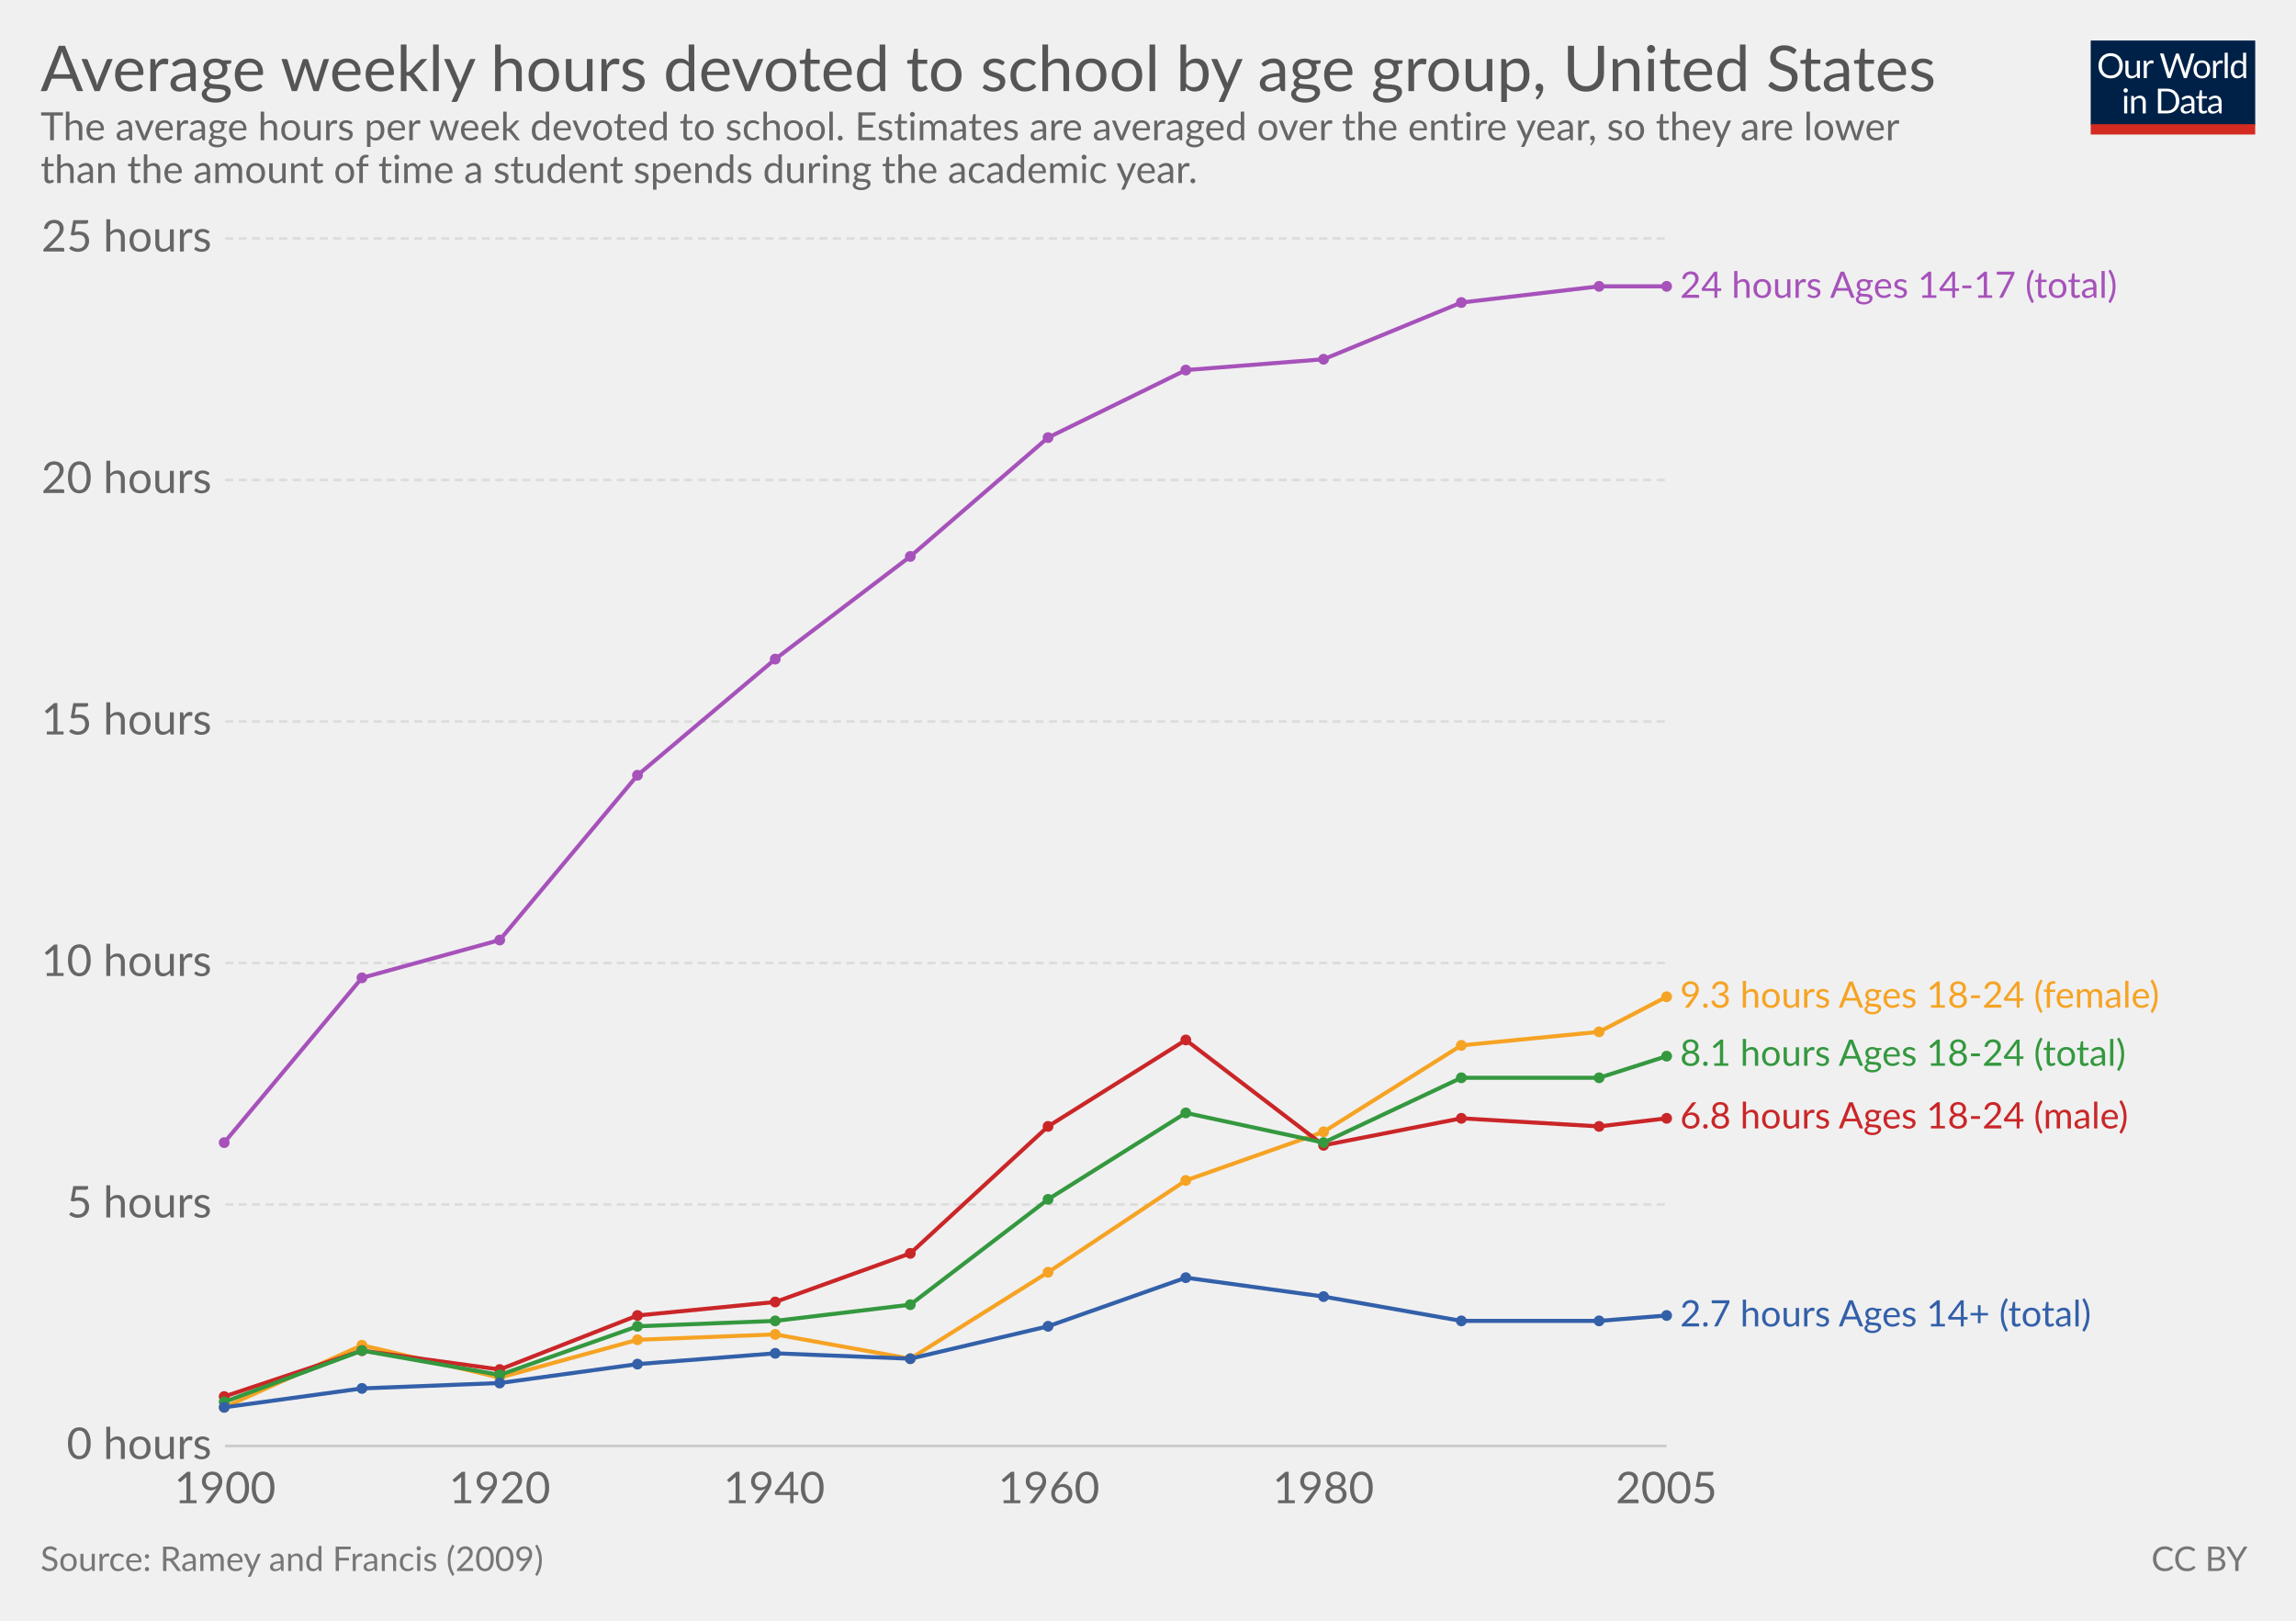
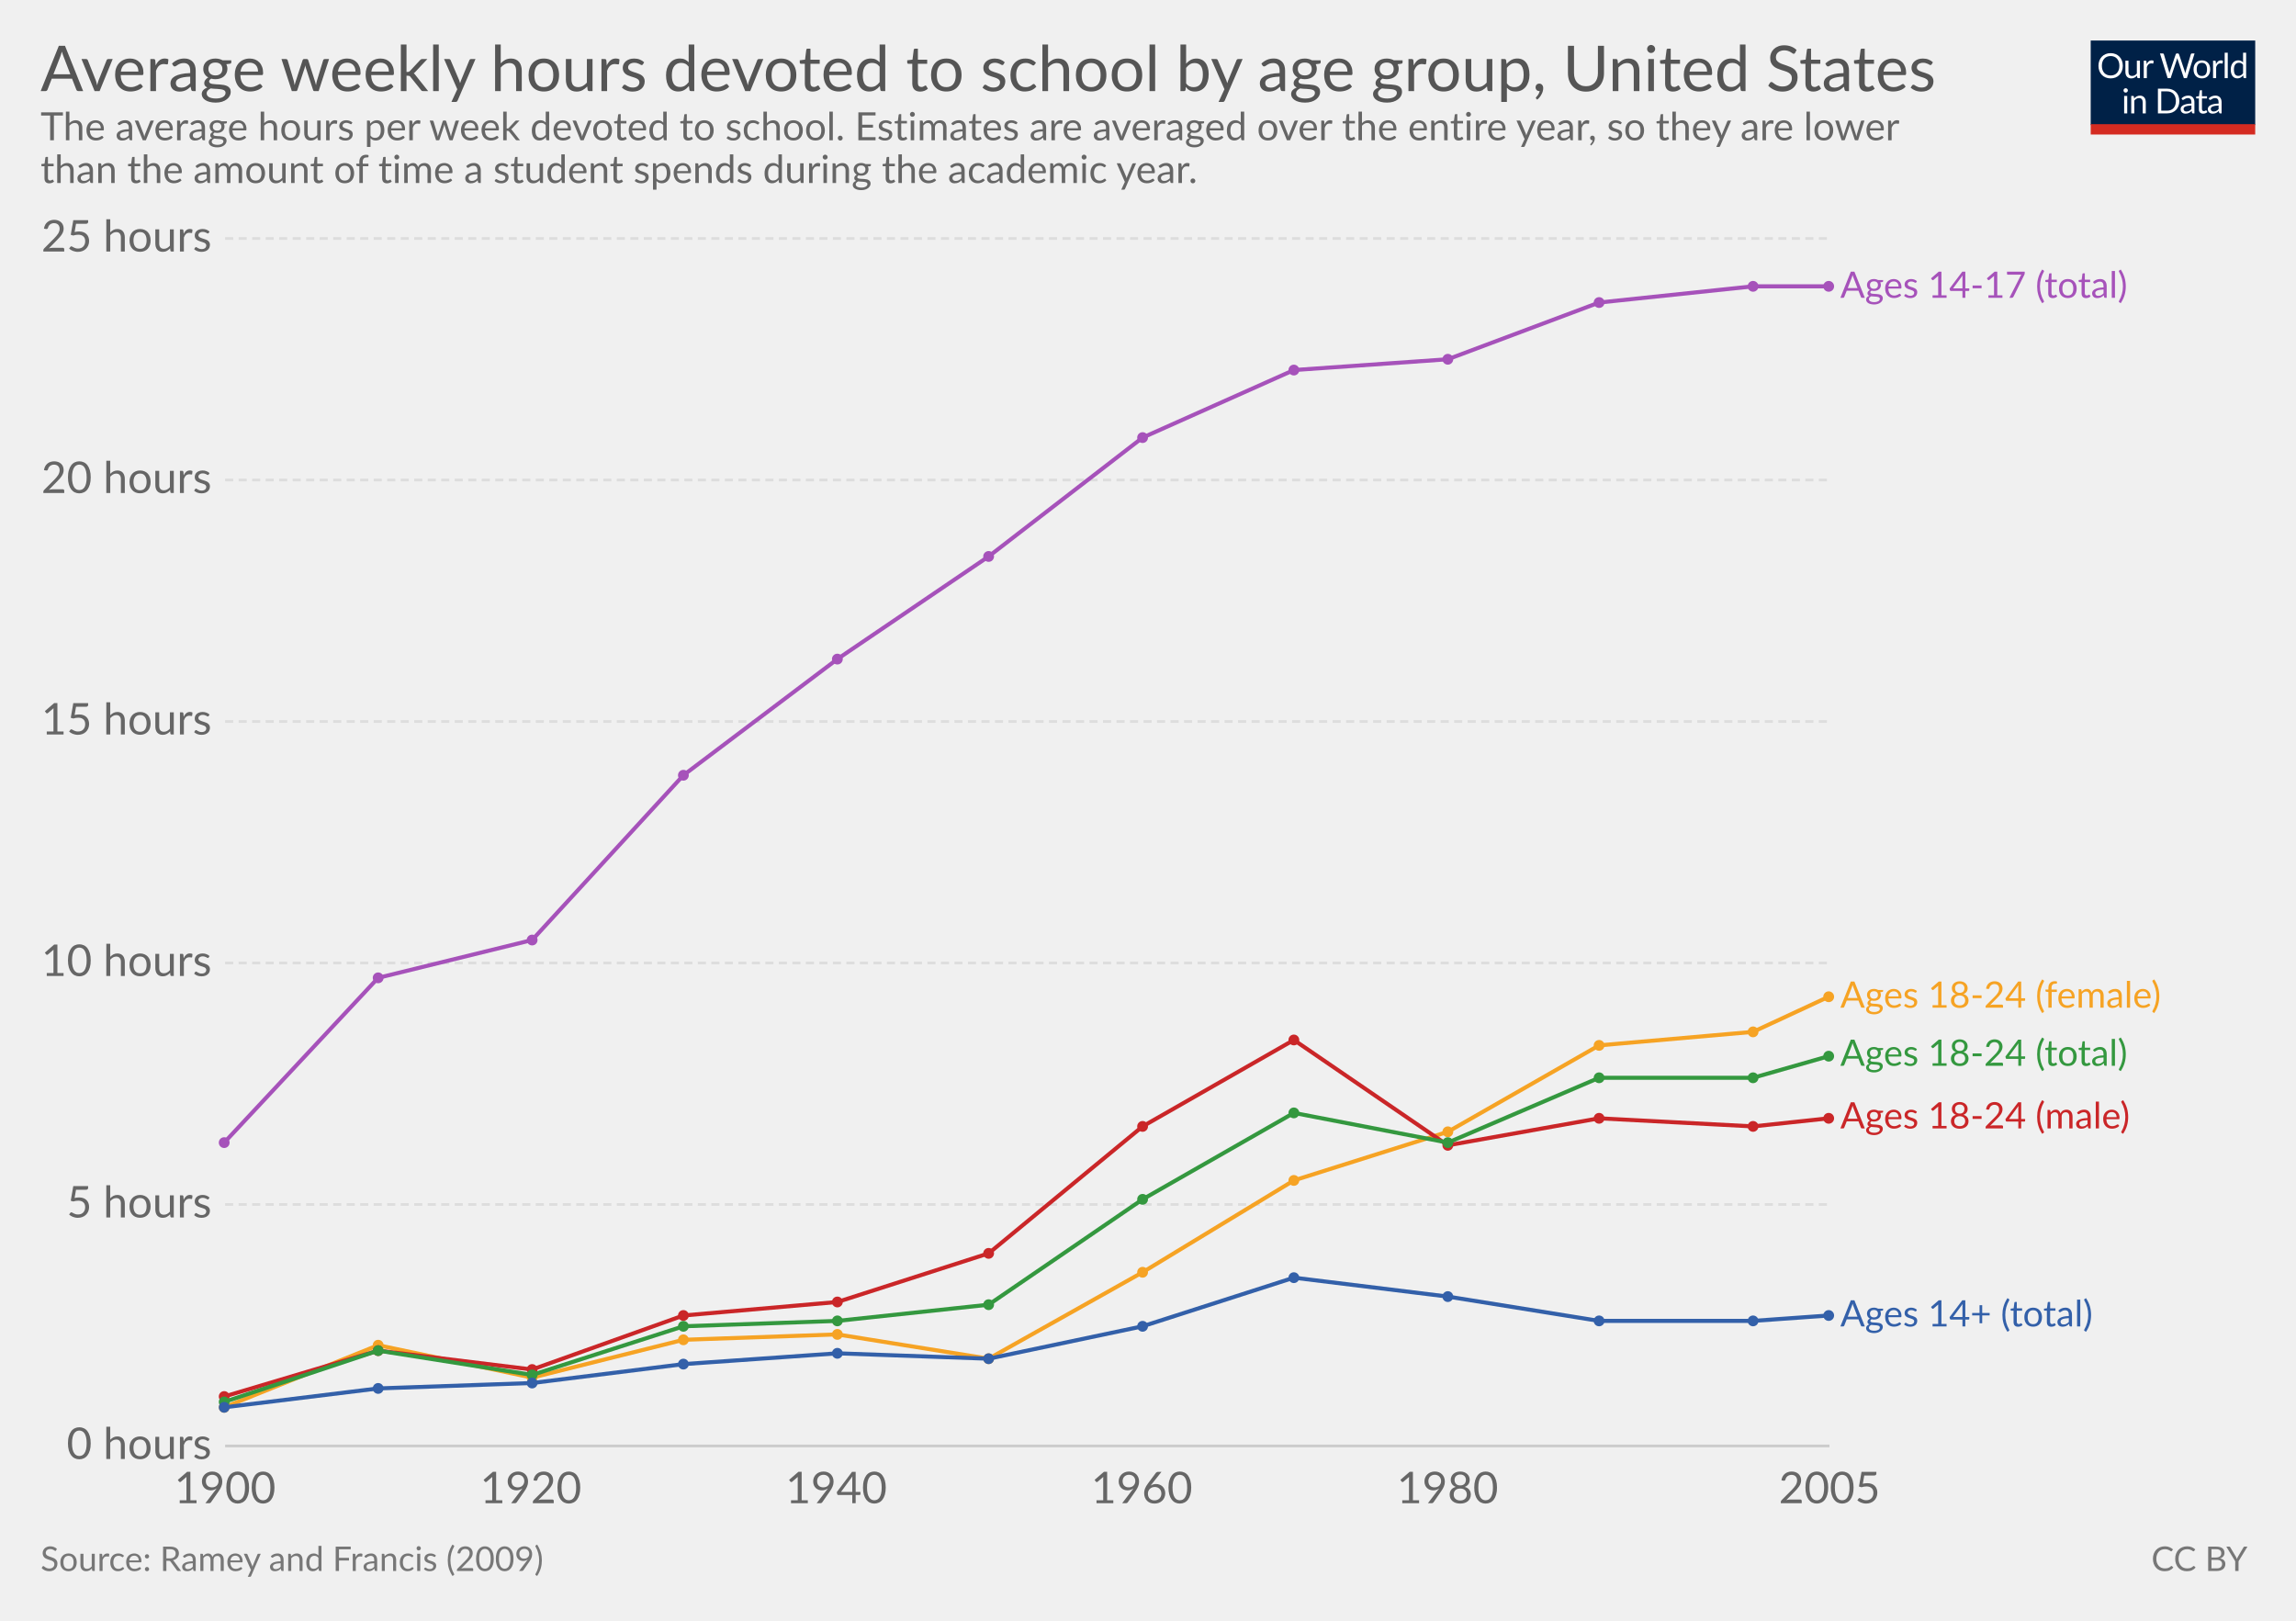
<svg xmlns="http://www.w3.org/2000/svg" version="1.1" style="font-family:Lato, 'Helvetica Neue', Helvetica, Arial, sans-serif;font-size:18px;background-color:white;text-rendering:optimizeLegibility;-webkit-font-smoothing:antialiased" width="850" height="600">
  <g class="HeaderView">
    <g transform="translate(774, 15) scale(0.29)">
      <svg width="210" height="120" viewBox="0 0 210 120" fill="none">
        <g clip-path="url(#clip0)">
          <path d="M0 0H210V107.89H0V0Z" fill="#002147" />
          <path d="M40.979 32.248C40.979 34.609 40.605 36.78 39.857 38.76C39.109 40.725 38.053 42.419 36.689 43.842C35.325 45.265 33.682 46.372 31.761 47.164C29.854 47.941 27.742 48.33 25.425 48.33C23.107 48.33 20.995 47.941 19.089 47.164C17.182 46.372 15.547 45.265 14.183 43.842C12.819 42.419 11.763 40.725 11.015 38.76C10.267 36.78 9.893 34.609 9.893 32.248C9.893 29.887 10.267 27.723 11.015 25.758C11.763 23.778 12.819 22.077 14.183 20.654C15.547 19.217 17.182 18.102 19.089 17.31C20.995 16.518 23.107 16.122 25.425 16.122C27.742 16.122 29.854 16.518 31.761 17.31C33.682 18.102 35.325 19.217 36.689 20.654C38.053 22.077 39.109 23.778 39.857 25.758C40.605 27.723 40.979 29.887 40.979 32.248ZM36.601 32.248C36.601 30.312 36.337 28.574 35.809 27.034C35.281 25.494 34.533 24.196 33.565 23.14C32.597 22.069 31.423 21.248 30.045 20.676C28.666 20.104 27.126 19.818 25.425 19.818C23.738 19.818 22.205 20.104 20.827 20.676C19.448 21.248 18.267 22.069 17.285 23.14C16.317 24.196 15.569 25.494 15.041 27.034C14.513 28.574 14.249 30.312 14.249 32.248C14.249 34.184 14.513 35.922 15.041 37.462C15.569 38.987 16.317 40.285 17.285 41.356C18.267 42.412 19.448 43.226 20.827 43.798C22.205 44.355 23.738 44.634 25.425 44.634C27.126 44.634 28.666 44.355 30.045 43.798C31.423 43.226 32.597 42.412 33.565 41.356C34.533 40.285 35.281 38.987 35.809 37.462C36.337 35.922 36.601 34.184 36.601 32.248ZM62.823 25.714V48H60.491C59.934 48 59.582 47.729 59.435 47.186L59.127 44.788C58.159 45.859 57.074 46.724 55.871 47.384C54.669 48.029 53.29 48.352 51.735 48.352C50.518 48.352 49.44 48.154 48.501 47.758C47.577 47.347 46.8 46.775 46.169 46.042C45.539 45.309 45.062 44.421 44.739 43.38C44.431 42.339 44.277 41.187 44.277 39.926V25.714H48.193V39.926C48.193 41.613 48.575 42.918 49.337 43.842C50.115 44.766 51.295 45.228 52.879 45.228C54.038 45.228 55.116 44.957 56.113 44.414C57.125 43.857 58.057 43.094 58.907 42.126V25.714H62.823ZM71.43 30.18C72.135 28.655 73 27.467 74.027 26.616C75.053 25.751 76.307 25.318 77.789 25.318C78.258 25.318 78.705 25.369 79.131 25.472C79.571 25.575 79.959 25.736 80.297 25.956L80.011 28.882C79.923 29.249 79.703 29.432 79.351 29.432C79.145 29.432 78.845 29.388 78.449 29.3C78.053 29.212 77.605 29.168 77.107 29.168C76.403 29.168 75.772 29.271 75.215 29.476C74.672 29.681 74.181 29.989 73.741 30.4C73.315 30.796 72.927 31.295 72.575 31.896C72.237 32.483 71.929 33.157 71.651 33.92V48H67.713V25.714H69.957C70.382 25.714 70.675 25.795 70.837 25.956C70.998 26.117 71.108 26.396 71.167 26.792L71.43 30.18ZM132.589 16.474L122.755 48H118.927L110.941 23.954C110.867 23.719 110.794 23.47 110.721 23.206C110.662 22.942 110.596 22.663 110.523 22.37C110.449 22.663 110.376 22.942 110.303 23.206C110.23 23.47 110.156 23.719 110.083 23.954L102.053 48H98.225L88.391 16.474H91.933C92.314 16.474 92.629 16.569 92.879 16.76C93.143 16.951 93.311 17.193 93.385 17.486L99.897 39.398C99.999 39.794 100.095 40.219 100.183 40.674C100.285 41.129 100.381 41.613 100.469 42.126C100.571 41.613 100.674 41.129 100.777 40.674C100.894 40.205 101.019 39.779 101.151 39.398L108.565 17.486C108.653 17.237 108.821 17.009 109.071 16.804C109.335 16.584 109.65 16.474 110.017 16.474H111.249C111.63 16.474 111.938 16.569 112.173 16.76C112.407 16.951 112.583 17.193 112.701 17.486L120.093 39.398C120.225 39.779 120.342 40.19 120.445 40.63C120.562 41.07 120.672 41.532 120.775 42.016C120.848 41.532 120.929 41.07 121.017 40.63C121.105 40.19 121.2 39.779 121.303 39.398L127.837 17.486C127.91 17.222 128.072 16.987 128.321 16.782C128.585 16.577 128.9 16.474 129.267 16.474H132.589ZM141.94 25.362C143.568 25.362 145.034 25.633 146.34 26.176C147.645 26.719 148.76 27.489 149.684 28.486C150.608 29.483 151.312 30.693 151.796 32.116C152.294 33.524 152.544 35.101 152.544 36.846C152.544 38.606 152.294 40.19 151.796 41.598C151.312 43.006 150.608 44.209 149.684 45.206C148.76 46.203 147.645 46.973 146.34 47.516C145.034 48.044 143.568 48.308 141.94 48.308C140.297 48.308 138.816 48.044 137.496 47.516C136.19 46.973 135.076 46.203 134.152 45.206C133.228 44.209 132.516 43.006 132.018 41.598C131.534 40.19 131.292 38.606 131.292 36.846C131.292 35.101 131.534 33.524 132.018 32.116C132.516 30.693 133.228 29.483 134.152 28.486C135.076 27.489 136.19 26.719 137.496 26.176C138.816 25.633 140.297 25.362 141.94 25.362ZM141.94 45.25C144.14 45.25 145.782 44.517 146.868 43.05C147.953 41.569 148.496 39.508 148.496 36.868C148.496 34.213 147.953 32.145 146.868 30.664C145.782 29.183 144.14 28.442 141.94 28.442C140.825 28.442 139.85 28.633 139.014 29.014C138.192 29.395 137.503 29.945 136.946 30.664C136.403 31.383 135.992 32.27 135.714 33.326C135.45 34.367 135.318 35.548 135.318 36.868C135.318 39.508 135.86 41.569 136.946 43.05C138.046 44.517 139.71 45.25 141.94 45.25ZM159.908 30.18C160.612 28.655 161.478 27.467 162.504 26.616C163.531 25.751 164.785 25.318 166.266 25.318C166.736 25.318 167.183 25.369 167.608 25.472C168.048 25.575 168.437 25.736 168.774 25.956L168.488 28.882C168.4 29.249 168.18 29.432 167.828 29.432C167.623 29.432 167.322 29.388 166.926 29.3C166.53 29.212 166.083 29.168 165.584 29.168C164.88 29.168 164.25 29.271 163.692 29.476C163.15 29.681 162.658 29.989 162.218 30.4C161.793 30.796 161.404 31.295 161.052 31.896C160.715 32.483 160.407 33.157 160.128 33.92V48H156.19V25.714H158.434C158.86 25.714 159.153 25.795 159.314 25.956C159.476 26.117 159.586 26.396 159.644 26.792L159.908 30.18ZM174.946 15.594V48H171.03V15.594H174.946ZM194.496 31.016C193.763 30.033 192.971 29.351 192.12 28.97C191.269 28.574 190.316 28.376 189.26 28.376C187.192 28.376 185.601 29.117 184.486 30.598C183.371 32.079 182.814 34.191 182.814 36.934C182.814 38.386 182.939 39.633 183.188 40.674C183.437 41.701 183.804 42.551 184.288 43.226C184.772 43.886 185.366 44.37 186.07 44.678C186.774 44.986 187.573 45.14 188.468 45.14C189.759 45.14 190.881 44.847 191.834 44.26C192.802 43.673 193.689 42.845 194.496 41.774V31.016ZM198.412 15.594V48H196.08C195.523 48 195.171 47.729 195.024 47.186L194.672 44.48C193.719 45.624 192.633 46.548 191.416 47.252C190.199 47.956 188.791 48.308 187.192 48.308C185.916 48.308 184.757 48.066 183.716 47.582C182.675 47.083 181.787 46.357 181.054 45.404C180.321 44.451 179.756 43.263 179.36 41.84C178.964 40.417 178.766 38.782 178.766 36.934C178.766 35.291 178.986 33.766 179.426 32.358C179.866 30.935 180.497 29.703 181.318 28.662C182.139 27.621 183.144 26.807 184.332 26.22C185.535 25.619 186.884 25.318 188.38 25.318C189.744 25.318 190.91 25.553 191.878 26.022C192.861 26.477 193.733 27.115 194.496 27.936V15.594H198.412ZM46.614 70.714V93H42.698V70.714H46.614ZM47.45 63.718C47.45 64.099 47.369 64.459 47.208 64.796C47.061 65.119 46.856 65.412 46.592 65.676C46.343 65.925 46.042 66.123 45.69 66.27C45.352 66.417 44.993 66.49 44.612 66.49C44.23 66.49 43.871 66.417 43.534 66.27C43.211 66.123 42.925 65.925 42.676 65.676C42.426 65.412 42.228 65.119 42.082 64.796C41.935 64.459 41.862 64.099 41.862 63.718C41.862 63.337 41.935 62.977 42.082 62.64C42.228 62.288 42.426 61.987 42.676 61.738C42.925 61.474 43.211 61.269 43.534 61.122C43.871 60.975 44.23 60.902 44.612 60.902C44.993 60.902 45.352 60.975 45.69 61.122C46.042 61.269 46.343 61.474 46.592 61.738C46.856 61.987 47.061 62.288 47.208 62.64C47.369 62.977 47.45 63.337 47.45 63.718ZM55.424 73.948C55.908 73.405 56.422 72.914 56.964 72.474C57.507 72.034 58.079 71.66 58.68 71.352C59.296 71.029 59.941 70.787 60.616 70.626C61.306 70.45 62.046 70.362 62.838 70.362C64.055 70.362 65.126 70.567 66.05 70.978C66.989 71.374 67.766 71.946 68.382 72.694C69.013 73.427 69.49 74.315 69.812 75.356C70.135 76.397 70.296 77.549 70.296 78.81V93H66.358V78.81C66.358 77.123 65.969 75.818 65.192 74.894C64.43 73.955 63.264 73.486 61.694 73.486C60.535 73.486 59.45 73.765 58.438 74.322C57.441 74.879 56.517 75.635 55.666 76.588V93H51.728V70.714H54.082C54.639 70.714 54.984 70.985 55.116 71.528L55.424 73.948ZM113.129 77.248C113.129 79.609 112.755 81.758 112.007 83.694C111.259 85.63 110.203 87.287 108.839 88.666C107.475 90.045 105.832 91.115 103.911 91.878C102.004 92.626 99.892 93 97.575 93H85.805V61.474H97.575C99.892 61.474 102.004 61.855 103.911 62.618C105.832 63.366 107.475 64.437 108.839 65.83C110.203 67.209 111.259 68.866 112.007 70.802C112.755 72.738 113.129 74.887 113.129 77.248ZM108.751 77.248C108.751 75.312 108.487 73.581 107.959 72.056C107.431 70.531 106.683 69.24 105.715 68.184C104.747 67.128 103.574 66.321 102.195 65.764C100.816 65.207 99.276 64.928 97.575 64.928H90.073V89.546H97.575C99.276 89.546 100.816 89.267 102.195 88.71C103.574 88.153 104.747 87.353 105.715 86.312C106.683 85.256 107.431 83.965 107.959 82.44C108.487 80.915 108.751 79.184 108.751 77.248ZM128.553 82.968C126.749 83.027 125.209 83.173 123.933 83.408C122.672 83.628 121.638 83.921 120.831 84.288C120.039 84.655 119.46 85.087 119.093 85.586C118.741 86.085 118.565 86.642 118.565 87.258C118.565 87.845 118.661 88.351 118.851 88.776C119.042 89.201 119.299 89.553 119.621 89.832C119.959 90.096 120.347 90.294 120.787 90.426C121.242 90.543 121.726 90.602 122.239 90.602C122.929 90.602 123.559 90.536 124.131 90.404C124.703 90.257 125.239 90.052 125.737 89.788C126.251 89.524 126.735 89.209 127.189 88.842C127.659 88.475 128.113 88.057 128.553 87.588V82.968ZM115.903 73.86C117.135 72.672 118.463 71.785 119.885 71.198C121.308 70.611 122.885 70.318 124.615 70.318C125.862 70.318 126.969 70.523 127.937 70.934C128.905 71.345 129.719 71.917 130.379 72.65C131.039 73.383 131.538 74.271 131.875 75.312C132.213 76.353 132.381 77.497 132.381 78.744V93H130.643C130.262 93 129.969 92.941 129.763 92.824C129.558 92.692 129.397 92.443 129.279 92.076L128.839 89.964C128.253 90.507 127.681 90.991 127.123 91.416C126.566 91.827 125.979 92.179 125.363 92.472C124.747 92.751 124.087 92.963 123.383 93.11C122.694 93.271 121.924 93.352 121.073 93.352C120.208 93.352 119.394 93.235 118.631 93C117.869 92.751 117.201 92.384 116.629 91.9C116.072 91.416 115.625 90.807 115.287 90.074C114.965 89.326 114.803 88.446 114.803 87.434C114.803 86.554 115.045 85.711 115.529 84.904C116.013 84.083 116.798 83.357 117.883 82.726C118.969 82.095 120.384 81.582 122.129 81.186C123.875 80.775 126.016 80.541 128.553 80.482V78.744C128.553 77.013 128.179 75.708 127.431 74.828C126.683 73.933 125.591 73.486 124.153 73.486C123.185 73.486 122.371 73.611 121.711 73.86C121.066 74.095 120.501 74.366 120.017 74.674C119.548 74.967 119.137 75.239 118.785 75.488C118.448 75.723 118.111 75.84 117.773 75.84C117.509 75.84 117.282 75.774 117.091 75.642C116.901 75.495 116.739 75.319 116.607 75.114L115.903 73.86ZM143.568 93.352C141.808 93.352 140.451 92.861 139.498 91.878C138.559 90.895 138.09 89.48 138.09 87.632V73.992H135.406C135.171 73.992 134.973 73.926 134.812 73.794C134.65 73.647 134.57 73.427 134.57 73.134V71.572L138.222 71.11L139.124 64.224C139.168 64.004 139.263 63.828 139.41 63.696C139.571 63.549 139.776 63.476 140.026 63.476H142.006V71.154H148.452V73.992H142.006V87.368C142.006 88.307 142.233 89.003 142.688 89.458C143.142 89.913 143.729 90.14 144.448 90.14C144.858 90.14 145.21 90.089 145.504 89.986C145.812 89.869 146.076 89.744 146.296 89.612C146.516 89.48 146.699 89.363 146.846 89.26C147.007 89.143 147.146 89.084 147.264 89.084C147.469 89.084 147.652 89.209 147.814 89.458L148.958 91.328C148.283 91.959 147.469 92.457 146.516 92.824C145.562 93.176 144.58 93.352 143.568 93.352ZM163.253 82.968C161.449 83.027 159.909 83.173 158.633 83.408C157.372 83.628 156.338 83.921 155.531 84.288C154.739 84.655 154.16 85.087 153.793 85.586C153.441 86.085 153.265 86.642 153.265 87.258C153.265 87.845 153.36 88.351 153.551 88.776C153.742 89.201 153.998 89.553 154.321 89.832C154.658 90.096 155.047 90.294 155.487 90.426C155.942 90.543 156.426 90.602 156.939 90.602C157.628 90.602 158.259 90.536 158.831 90.404C159.403 90.257 159.938 90.052 160.437 89.788C160.95 89.524 161.434 89.209 161.889 88.842C162.358 88.475 162.813 88.057 163.253 87.588V82.968ZM150.603 73.86C151.835 72.672 153.162 71.785 154.585 71.198C156.008 70.611 157.584 70.318 159.315 70.318C160.562 70.318 161.669 70.523 162.637 70.934C163.605 71.345 164.419 71.917 165.079 72.65C165.739 73.383 166.238 74.271 166.575 75.312C166.912 76.353 167.081 77.497 167.081 78.744V93H165.343C164.962 93 164.668 92.941 164.463 92.824C164.258 92.692 164.096 92.443 163.979 92.076L163.539 89.964C162.952 90.507 162.38 90.991 161.823 91.416C161.266 91.827 160.679 92.179 160.063 92.472C159.447 92.751 158.787 92.963 158.083 93.11C157.394 93.271 156.624 93.352 155.773 93.352C154.908 93.352 154.094 93.235 153.331 93C152.568 92.751 151.901 92.384 151.329 91.9C150.772 91.416 150.324 90.807 149.987 90.074C149.664 89.326 149.503 88.446 149.503 87.434C149.503 86.554 149.745 85.711 150.229 84.904C150.713 84.083 151.498 83.357 152.583 82.726C153.668 82.095 155.084 81.582 156.829 81.186C158.574 80.775 160.716 80.541 163.253 80.482V78.744C163.253 77.013 162.879 75.708 162.131 74.828C161.383 73.933 160.29 73.486 158.853 73.486C157.885 73.486 157.071 73.611 156.411 73.86C155.766 74.095 155.201 74.366 154.717 74.674C154.248 74.967 153.837 75.239 153.485 75.488C153.148 75.723 152.81 75.84 152.473 75.84C152.209 75.84 151.982 75.774 151.791 75.642C151.6 75.495 151.439 75.319 151.307 75.114L150.603 73.86Z" fill="white" />
          <rect y="106.789" width="210" height="13.211" fill="#D42B21" />
        </g>
        <defs>
          <clipPath id="clip0">
            <rect width="210" height="120" fill="white" />
          </clipPath>
        </defs>
      </svg>
    </g>
    <a href="https://ourworldindata.org/grapher/average-weekly-hours-devoted-to-school-united-states" target="_blank">
      <text font-size="23.40" x="15.0" y="33.7" fill="#555">
        <tspan x="15" y="33.72">Average weekly hours devoted to school by age group, United States</tspan>
      </text>
    </a>
    <text font-size="14.40" x="15.0" y="51.9" fill="#666">
      <tspan x="15" y="51.92">The average hours per week devoted to school. Estimates are averaged over the entire year, so they are lower</tspan>
      <tspan x="15" y="67.76">than the amount of time a student spends during the academic year. </tspan>
    </text>
  </g>
  <g class="LineChart">
    <defs>
-       <clipPath id="boundsClip-349">
+       <clipPath id="boundsClip-5">
        <rect x="73.342" y="0" width="830" height="936.4" />
      </clipPath>
    </defs>
    <g class="AxisBoxView">
      <g class="HorizontalAxis">
        <text x="83.3" y="556.5" fill="#666" text-anchor="middle" font-size="16.2">1900</text>
-         <text x="185" y="556.5" fill="#666" text-anchor="middle" font-size="16.2">1920</text>
-         <text x="286.6" y="556.5" fill="#666" text-anchor="middle" font-size="16.2">1940</text>
-         <text x="388.3" y="556.5" fill="#666" text-anchor="middle" font-size="16.2">1960</text>
-         <text x="489.9" y="556.5" fill="#666" text-anchor="middle" font-size="16.2">1980</text>
-         <text x="616.9" y="556.5" fill="#666" text-anchor="middle" font-size="16.2">2005</text>
+         <text x="196.5" y="556.5" fill="#666" text-anchor="middle" font-size="16.2">1920</text>
+         <text x="309.6" y="556.5" fill="#666" text-anchor="middle" font-size="16.2">1940</text>
+         <text x="422.7" y="556.5" fill="#666" text-anchor="middle" font-size="16.2">1960</text>
+         <text x="535.9" y="556.5" fill="#666" text-anchor="middle" font-size="16.2">1980</text>
+         <text x="677.3" y="556.5" fill="#666" text-anchor="middle" font-size="16.2">2005</text>
      </g>
      <g class="VerticalAxis">
        <text x="78.34" y="535.3" fill="#666" dominant-baseline="middle" text-anchor="end" font-size="16.2">0 hours</text>
        <text x="78.34" y="445.9" fill="#666" dominant-baseline="middle" text-anchor="end" font-size="16.2">5 hours</text>
        <text x="78.34" y="356.5" fill="#666" dominant-baseline="middle" text-anchor="end" font-size="16.2">10 hours</text>
        <text x="78.34" y="267.1" fill="#666" dominant-baseline="middle" text-anchor="end" font-size="16.2">15 hours</text>
        <text x="78.34" y="177.7" fill="#666" dominant-baseline="middle" text-anchor="end" font-size="16.2">20 hours</text>
        <text x="78.34" y="88.3" fill="#666" dominant-baseline="middle" text-anchor="end" font-size="16.2">25 hours</text>
      </g>
      <g class="AxisGridLines">
-         <line x1="83.34" y1="535.3" x2="616.94" y2="535.3" stroke="#ccc" />
-         <line x1="83.34" y1="445.9" x2="616.94" y2="445.9" stroke="#ddd" stroke-dasharray="3,2" />
-         <line x1="83.34" y1="356.5" x2="616.94" y2="356.5" stroke="#ddd" stroke-dasharray="3,2" />
-         <line x1="83.34" y1="267.1" x2="616.94" y2="267.1" stroke="#ddd" stroke-dasharray="3,2" />
-         <line x1="83.34" y1="177.7" x2="616.94" y2="177.7" stroke="#ddd" stroke-dasharray="3,2" />
-         <line x1="83.34" y1="88.3" x2="616.94" y2="88.3" stroke="#ddd" stroke-dasharray="3,2" />
+         <line x1="83.34" y1="535.3" x2="677.28" y2="535.3" stroke="#ccc" />
+         <line x1="83.34" y1="445.9" x2="677.28" y2="445.9" stroke="#ddd" stroke-dasharray="3,2" />
+         <line x1="83.34" y1="356.5" x2="677.28" y2="356.5" stroke="#ddd" stroke-dasharray="3,2" />
+         <line x1="83.34" y1="267.1" x2="677.28" y2="267.1" stroke="#ddd" stroke-dasharray="3,2" />
+         <line x1="83.34" y1="177.7" x2="677.28" y2="177.7" stroke="#ddd" stroke-dasharray="3,2" />
+         <line x1="83.34" y1="88.3" x2="677.28" y2="88.3" stroke="#ddd" stroke-dasharray="3,2" />
      </g>
    </g>
-     <g clip-path="url(#boundsClip-349)">
-       <g class="HeightedLegend clickable">
+     <g clip-path="url(#boundsClip-5)">
+       <g class="HeightedLegend" style="cursor:pointer">
        <g class="legendMark">
-           <rect x="616.94" y="99.45" width="199.295" height="13.5" fill="#fff" opacity="0" />
-           <text font-size="13.50" x="621.9" y="110.3" fill="#a652ba">
-             <tspan x="621.94" y="110.25">24 hours Ages 14-17 (total)</tspan>
+           <rect x="677.285" y="99.45" width="142.73" height="13.5" fill="#fff" opacity="0" />
+           <text font-size="13.50" x="681.3" y="110.3" fill="#a652ba">
+             <tspan x="681.285" y="110.25">Ages 14-17 (total)</tspan>
          </text>
        </g>
        <g class="legendMark">
-           <rect x="616.94" y="362.25" width="218.06" height="13.5" fill="#fff" opacity="0" />
-           <text font-size="13.50" x="621.9" y="373.1" fill="#f6a324">
-             <tspan x="621.94" y="373.05">9.3 hours Ages 18-24 (female)</tspan>
+           <rect x="677.285" y="362.25" width="157.715" height="13.5" fill="#fff" opacity="0" />
+           <text font-size="13.50" x="681.3" y="373.1" fill="#f6a324">
+             <tspan x="681.285" y="373.05">Ages 18-24 (female)</tspan>
          </text>
        </g>
        <g class="legendMark">
-           <rect x="616.94" y="383.75" width="203.075" height="13.5" fill="#fff" opacity="0" />
-           <text font-size="13.50" x="621.9" y="394.6" fill="#34983f">
-             <tspan x="621.94" y="394.55">8.1 hours Ages 18-24 (total)</tspan>
+           <rect x="677.285" y="383.75" width="142.73" height="13.5" fill="#fff" opacity="0" />
+           <text font-size="13.50" x="681.3" y="394.6" fill="#34983f">
+             <tspan x="681.285" y="394.55">Ages 18-24 (total)</tspan>
          </text>
        </g>
        <g class="legendMark">
-           <rect x="616.94" y="406.95" width="206.72" height="13.5" fill="#fff" opacity="0" />
-           <text font-size="13.50" x="621.9" y="417.8" fill="#ca2628">
-             <tspan x="621.94" y="417.75">6.8 hours Ages 18-24 (male)</tspan>
+           <rect x="677.285" y="406.95" width="146.375" height="13.5" fill="#fff" opacity="0" />
+           <text font-size="13.50" x="681.3" y="417.8" fill="#ca2628">
+             <tspan x="681.285" y="417.75">Ages 18-24 (male)</tspan>
          </text>
        </g>
        <g class="legendMark">
-           <rect x="616.94" y="480.25" width="191.33" height="13.5" fill="#fff" opacity="0" />
-           <text font-size="13.50" x="621.9" y="491.1" fill="#3360a9">
-             <tspan x="621.94" y="491.05">2.7 hours Ages 14+ (total)</tspan>
+           <rect x="677.285" y="480.25" width="130.985" height="13.5" fill="#fff" opacity="0" />
+           <text font-size="13.50" x="681.3" y="491.1" fill="#3360a9">
+             <tspan x="681.285" y="491.05">Ages 14+ (total)</tspan>
          </text>
        </g>
      </g>
      <g class="Lines">
-         <rect x="83" y="88" width="534" height="447" fill="rgba(255,255,255,0)" opacity="0" />
+         <rect x="83" y="88" width="594" height="447" fill="rgba(255,255,255,0)" opacity="0" />
        <g class="key-Ages-14__002d17-__0028total__0029_0">
-           <path stroke="#a652ba" stroke-linecap="round" d="M83 423L134 362L185 348L236 287L287 244L337 206L388 162L439 137L490 133L541 112L592 106L617 106" fill="none" stroke-width="1.5" />
+           <path stroke="#a652ba" stroke-linecap="round" d="M83 423L140 362L197 348L253 287L310 244L366 206L423 162L479 137L536 133L592 112L649 106L677 106" fill="none" stroke-width="1.5" />
          <g fill="#a652ba">
            <circle cx="83" cy="423" r="2" />
-             <circle cx="134" cy="362" r="2" />
-             <circle cx="185" cy="348" r="2" />
-             <circle cx="236" cy="287" r="2" />
-             <circle cx="287" cy="244" r="2" />
-             <circle cx="337" cy="206" r="2" />
-             <circle cx="388" cy="162" r="2" />
-             <circle cx="439" cy="137" r="2" />
-             <circle cx="490" cy="133" r="2" />
-             <circle cx="541" cy="112" r="2" />
-             <circle cx="592" cy="106" r="2" />
-             <circle cx="617" cy="106" r="2" />
+             <circle cx="140" cy="362" r="2" />
+             <circle cx="197" cy="348" r="2" />
+             <circle cx="253" cy="287" r="2" />
+             <circle cx="310" cy="244" r="2" />
+             <circle cx="366" cy="206" r="2" />
+             <circle cx="423" cy="162" r="2" />
+             <circle cx="479" cy="137" r="2" />
+             <circle cx="536" cy="133" r="2" />
+             <circle cx="592" cy="112" r="2" />
+             <circle cx="649" cy="106" r="2" />
+             <circle cx="677" cy="106" r="2" />
          </g>
        </g>
        <g class="key-Ages-18__002d24-__0028female__0029_0">
-           <path stroke="#f6a324" stroke-linecap="round" d="M83 521L134 498L185 510L236 496L287 494L337 503L388 471L439 437L490 419L541 387L592 382L617 369" fill="none" stroke-width="1.5" />
+           <path stroke="#f6a324" stroke-linecap="round" d="M83 521L140 498L197 510L253 496L310 494L366 503L423 471L479 437L536 419L592 387L649 382L677 369" fill="none" stroke-width="1.5" />
          <g fill="#f6a324">
            <circle cx="83" cy="521" r="2" />
-             <circle cx="134" cy="498" r="2" />
-             <circle cx="185" cy="510" r="2" />
-             <circle cx="236" cy="496" r="2" />
-             <circle cx="287" cy="494" r="2" />
-             <circle cx="337" cy="503" r="2" />
-             <circle cx="388" cy="471" r="2" />
-             <circle cx="439" cy="437" r="2" />
-             <circle cx="490" cy="419" r="2" />
-             <circle cx="541" cy="387" r="2" />
-             <circle cx="592" cy="382" r="2" />
-             <circle cx="617" cy="369" r="2" />
+             <circle cx="140" cy="498" r="2" />
+             <circle cx="197" cy="510" r="2" />
+             <circle cx="253" cy="496" r="2" />
+             <circle cx="310" cy="494" r="2" />
+             <circle cx="366" cy="503" r="2" />
+             <circle cx="423" cy="471" r="2" />
+             <circle cx="479" cy="437" r="2" />
+             <circle cx="536" cy="419" r="2" />
+             <circle cx="592" cy="387" r="2" />
+             <circle cx="649" cy="382" r="2" />
+             <circle cx="677" cy="369" r="2" />
          </g>
        </g>
        <g class="key-Ages-18__002d24-__0028male__0029_0">
-           <path stroke="#ca2628" stroke-linecap="round" d="M83 517L134 500L185 507L236 487L287 482L337 464L388 417L439 385L490 424L541 414L592 417L617 414" fill="none" stroke-width="1.5" />
+           <path stroke="#ca2628" stroke-linecap="round" d="M83 517L140 500L197 507L253 487L310 482L366 464L423 417L479 385L536 424L592 414L649 417L677 414" fill="none" stroke-width="1.5" />
          <g fill="#ca2628">
            <circle cx="83" cy="517" r="2" />
-             <circle cx="134" cy="500" r="2" />
-             <circle cx="185" cy="507" r="2" />
-             <circle cx="236" cy="487" r="2" />
-             <circle cx="287" cy="482" r="2" />
-             <circle cx="337" cy="464" r="2" />
-             <circle cx="388" cy="417" r="2" />
-             <circle cx="439" cy="385" r="2" />
-             <circle cx="490" cy="424" r="2" />
-             <circle cx="541" cy="414" r="2" />
-             <circle cx="592" cy="417" r="2" />
-             <circle cx="617" cy="414" r="2" />
+             <circle cx="140" cy="500" r="2" />
+             <circle cx="197" cy="507" r="2" />
+             <circle cx="253" cy="487" r="2" />
+             <circle cx="310" cy="482" r="2" />
+             <circle cx="366" cy="464" r="2" />
+             <circle cx="423" cy="417" r="2" />
+             <circle cx="479" cy="385" r="2" />
+             <circle cx="536" cy="424" r="2" />
+             <circle cx="592" cy="414" r="2" />
+             <circle cx="649" cy="417" r="2" />
+             <circle cx="677" cy="414" r="2" />
          </g>
        </g>
        <g class="key-Ages-18__002d24-__0028total__0029_0">
-           <path stroke="#34983f" stroke-linecap="round" d="M83 519L134 500L185 509L236 491L287 489L337 483L388 444L439 412L490 423L541 399L592 399L617 391" fill="none" stroke-width="1.5" />
+           <path stroke="#34983f" stroke-linecap="round" d="M83 519L140 500L197 509L253 491L310 489L366 483L423 444L479 412L536 423L592 399L649 399L677 391" fill="none" stroke-width="1.5" />
          <g fill="#34983f">
            <circle cx="83" cy="519" r="2" />
-             <circle cx="134" cy="500" r="2" />
-             <circle cx="185" cy="509" r="2" />
-             <circle cx="236" cy="491" r="2" />
-             <circle cx="287" cy="489" r="2" />
-             <circle cx="337" cy="483" r="2" />
-             <circle cx="388" cy="444" r="2" />
-             <circle cx="439" cy="412" r="2" />
-             <circle cx="490" cy="423" r="2" />
-             <circle cx="541" cy="399" r="2" />
+             <circle cx="140" cy="500" r="2" />
+             <circle cx="197" cy="509" r="2" />
+             <circle cx="253" cy="491" r="2" />
+             <circle cx="310" cy="489" r="2" />
+             <circle cx="366" cy="483" r="2" />
+             <circle cx="423" cy="444" r="2" />
+             <circle cx="479" cy="412" r="2" />
+             <circle cx="536" cy="423" r="2" />
            <circle cx="592" cy="399" r="2" />
-             <circle cx="617" cy="391" r="2" />
+             <circle cx="649" cy="399" r="2" />
+             <circle cx="677" cy="391" r="2" />
          </g>
        </g>
        <g class="key-Ages-14__002b-__0028total__0029_0">
-           <path stroke="#3360a9" stroke-linecap="round" d="M83 521L134 514L185 512L236 505L287 501L337 503L388 491L439 473L490 480L541 489L592 489L617 487" fill="none" stroke-width="1.5" />
+           <path stroke="#3360a9" stroke-linecap="round" d="M83 521L140 514L197 512L253 505L310 501L366 503L423 491L479 473L536 480L592 489L649 489L677 487" fill="none" stroke-width="1.5" />
          <g fill="#3360a9">
            <circle cx="83" cy="521" r="2" />
-             <circle cx="134" cy="514" r="2" />
-             <circle cx="185" cy="512" r="2" />
-             <circle cx="236" cy="505" r="2" />
-             <circle cx="287" cy="501" r="2" />
-             <circle cx="337" cy="503" r="2" />
-             <circle cx="388" cy="491" r="2" />
-             <circle cx="439" cy="473" r="2" />
-             <circle cx="490" cy="480" r="2" />
-             <circle cx="541" cy="489" r="2" />
+             <circle cx="140" cy="514" r="2" />
+             <circle cx="197" cy="512" r="2" />
+             <circle cx="253" cy="505" r="2" />
+             <circle cx="310" cy="501" r="2" />
+             <circle cx="366" cy="503" r="2" />
+             <circle cx="423" cy="491" r="2" />
+             <circle cx="479" cy="473" r="2" />
+             <circle cx="536" cy="480" r="2" />
            <circle cx="592" cy="489" r="2" />
-             <circle cx="617" cy="487" r="2" />
+             <circle cx="649" cy="489" r="2" />
+             <circle cx="677" cy="487" r="2" />
          </g>
        </g>
      </g>
    </g>
  </g>
  <g class="SourcesFooter" style="fill:#777">
    <g class="clickable" style="fill:#777">
      <text font-size="12.60" x="15.0" y="581.6">
        <tspan x="15" y="581.58">Source: Ramey and Francis (2009)</tspan>
      </text>
    </g>
    <text font-size="12.60" x="796.4" y="581.6">
      <tspan x="796.444" y="581.58">
        <a style="fill: #777;" class="cclogo" href="http://creativecommons.org/licenses/by/4.0/deed.en_US" target="_blank">CC BY</a>
      </tspan>
    </text>
  </g>
</svg>
